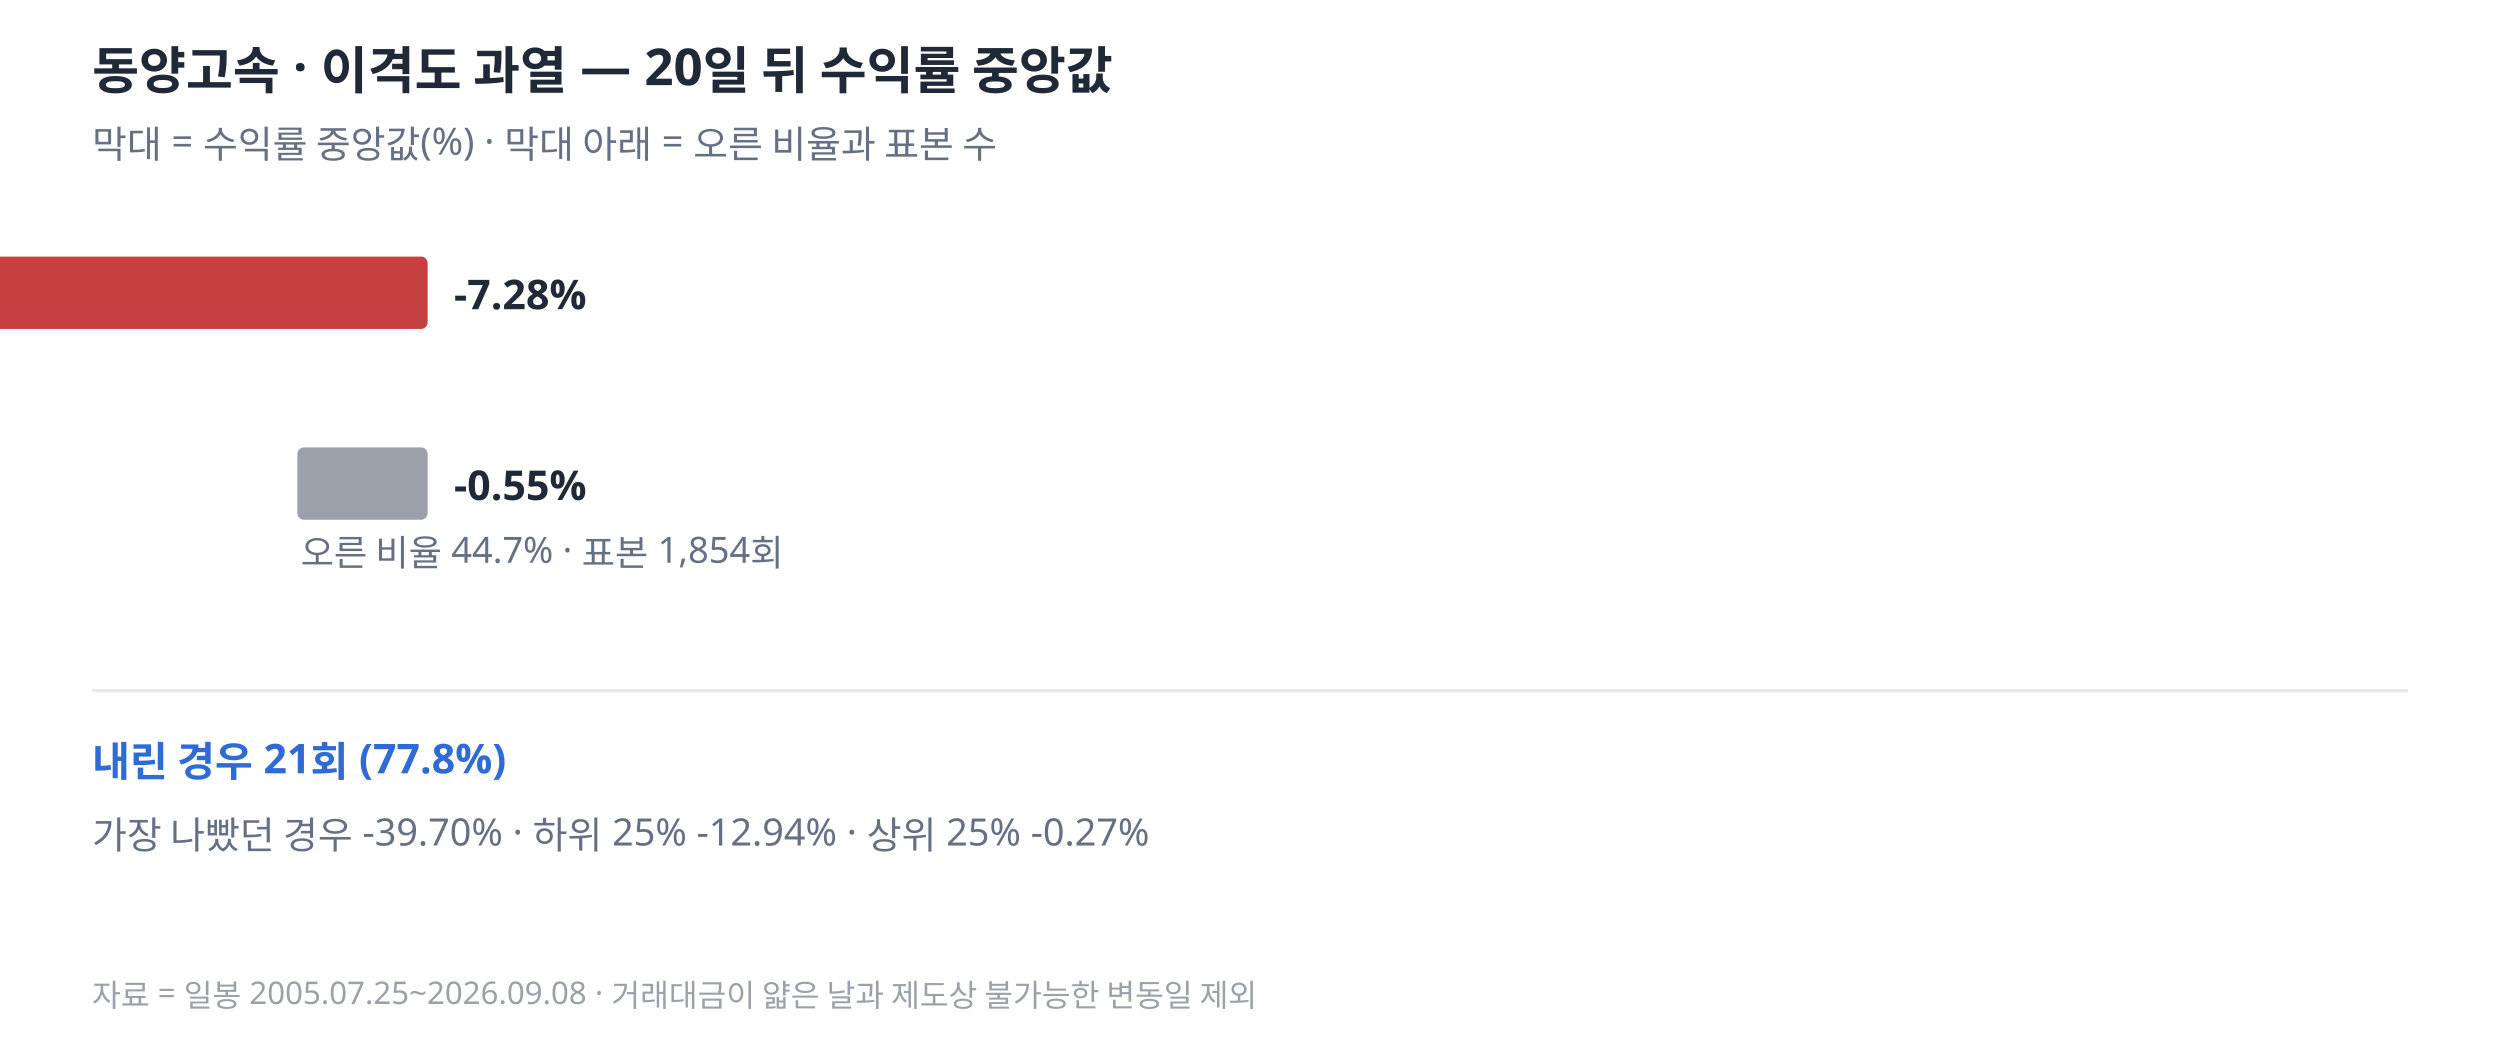
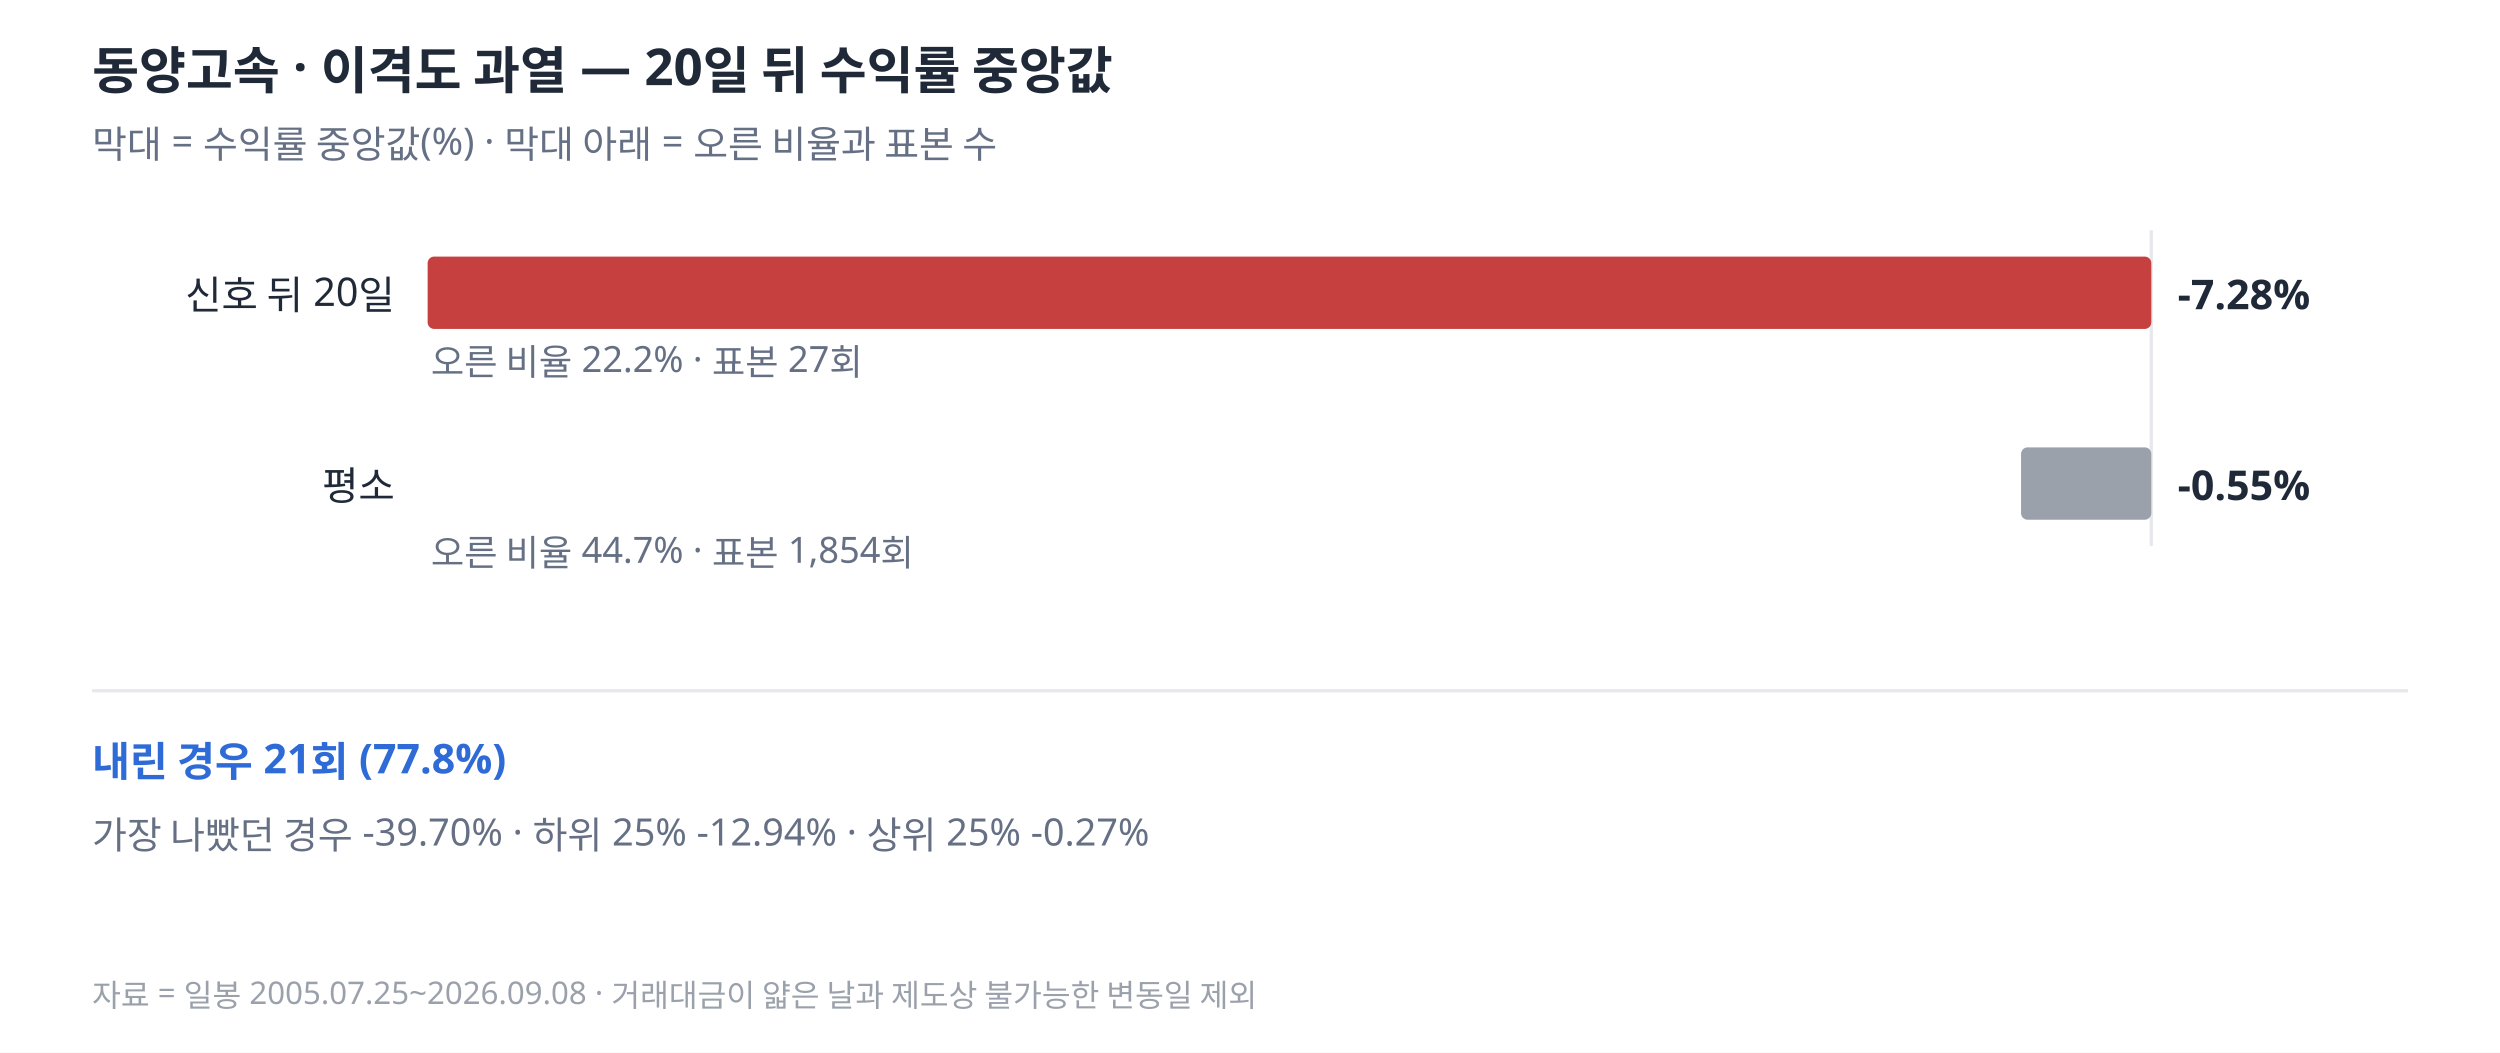
<svg xmlns="http://www.w3.org/2000/svg" viewBox="0 0 760 320" width="760" height="320" font-family="Malgun Gothic, 맑은 고딕, sans-serif">
  <rect width="760" height="320" fill="#FFFFFF" />
  <text x="28" y="27" font-size="15.5" font-weight="700" fill="#1F2937">동양고속 · 이격도 과열 — 20일 뒤 수익률 중앙값</text>
  <text x="28" y="48" font-size="11.5" fill="#667085">막대 = 수익률 중앙값(%) · 막대 아래 = 오른 비율과 표본 수</text>
+   <line x1="654.0" y1="70" x2="654.0" y2="166" stroke="#E6E8EC" />
  <text x="120" y="94" font-size="12" text-anchor="end" fill="#1F2937">신호 뒤 20일</text>
-   <rect x="-394.0" y="78" width="524.0" height="22" fill="#C6403F" rx="2" />
-   <text x="138.0" y="94" font-size="12.5" font-weight="700" fill="#1F2937">-7.28%</text>
-   <text x="-393.0" y="114" font-size="11" fill="#667085">오른 비율 22.2% · 표본 27회</text>
+   <rect x="130.0" y="78" width="524.0" height="22" fill="#C6403F" rx="2" />
+   <text x="662.0" y="94" font-size="12.5" font-weight="700" fill="#1F2937">-7.28%</text>
+   <text x="131.0" y="114" font-size="11" fill="#667085">오른 비율 22.2% · 표본 27회</text>
  <text x="120" y="152" font-size="12" text-anchor="end" fill="#1F2937">평소</text>
-   <rect x="90.4" y="136" width="39.6" height="22" fill="#9AA1AB" rx="2" />
-   <text x="138.0" y="152" font-size="12.5" font-weight="700" fill="#1F2937">-0.55%</text>
-   <text x="91.4" y="172" font-size="11" fill="#667085">오른 비율 44.7% · 표본 1,854회</text>
+   <rect x="614.4" y="136" width="39.6" height="22" fill="#9AA1AB" rx="2" />
+   <text x="662.0" y="152" font-size="12.5" font-weight="700" fill="#1F2937">-0.55%</text>
+   <text x="131.0" y="172" font-size="11" fill="#667085">오른 비율 44.7% · 표본 1,854회</text>
  <line x1="28" y1="210" x2="732" y2="210" stroke="#E6E8EC" />
  <text x="28" y="236" font-size="12.5" font-weight="700" fill="#2E6BD6">내린 경우 21회 (77.8%)</text>
  <text x="28" y="258" font-size="11.5" fill="#667085">가장 나빴던 경우 -39.70% · 하위 25% -12.94% · 상위 25% -0.27%</text>
  <text x="28" y="306" font-size="9.5" fill="#9AA1AB">자료 = 일봉 2005.07.25~2026.09.08 · 거래대금이 얇은 날과 제도상 불가능한 변동일 제외</text>
</svg>
